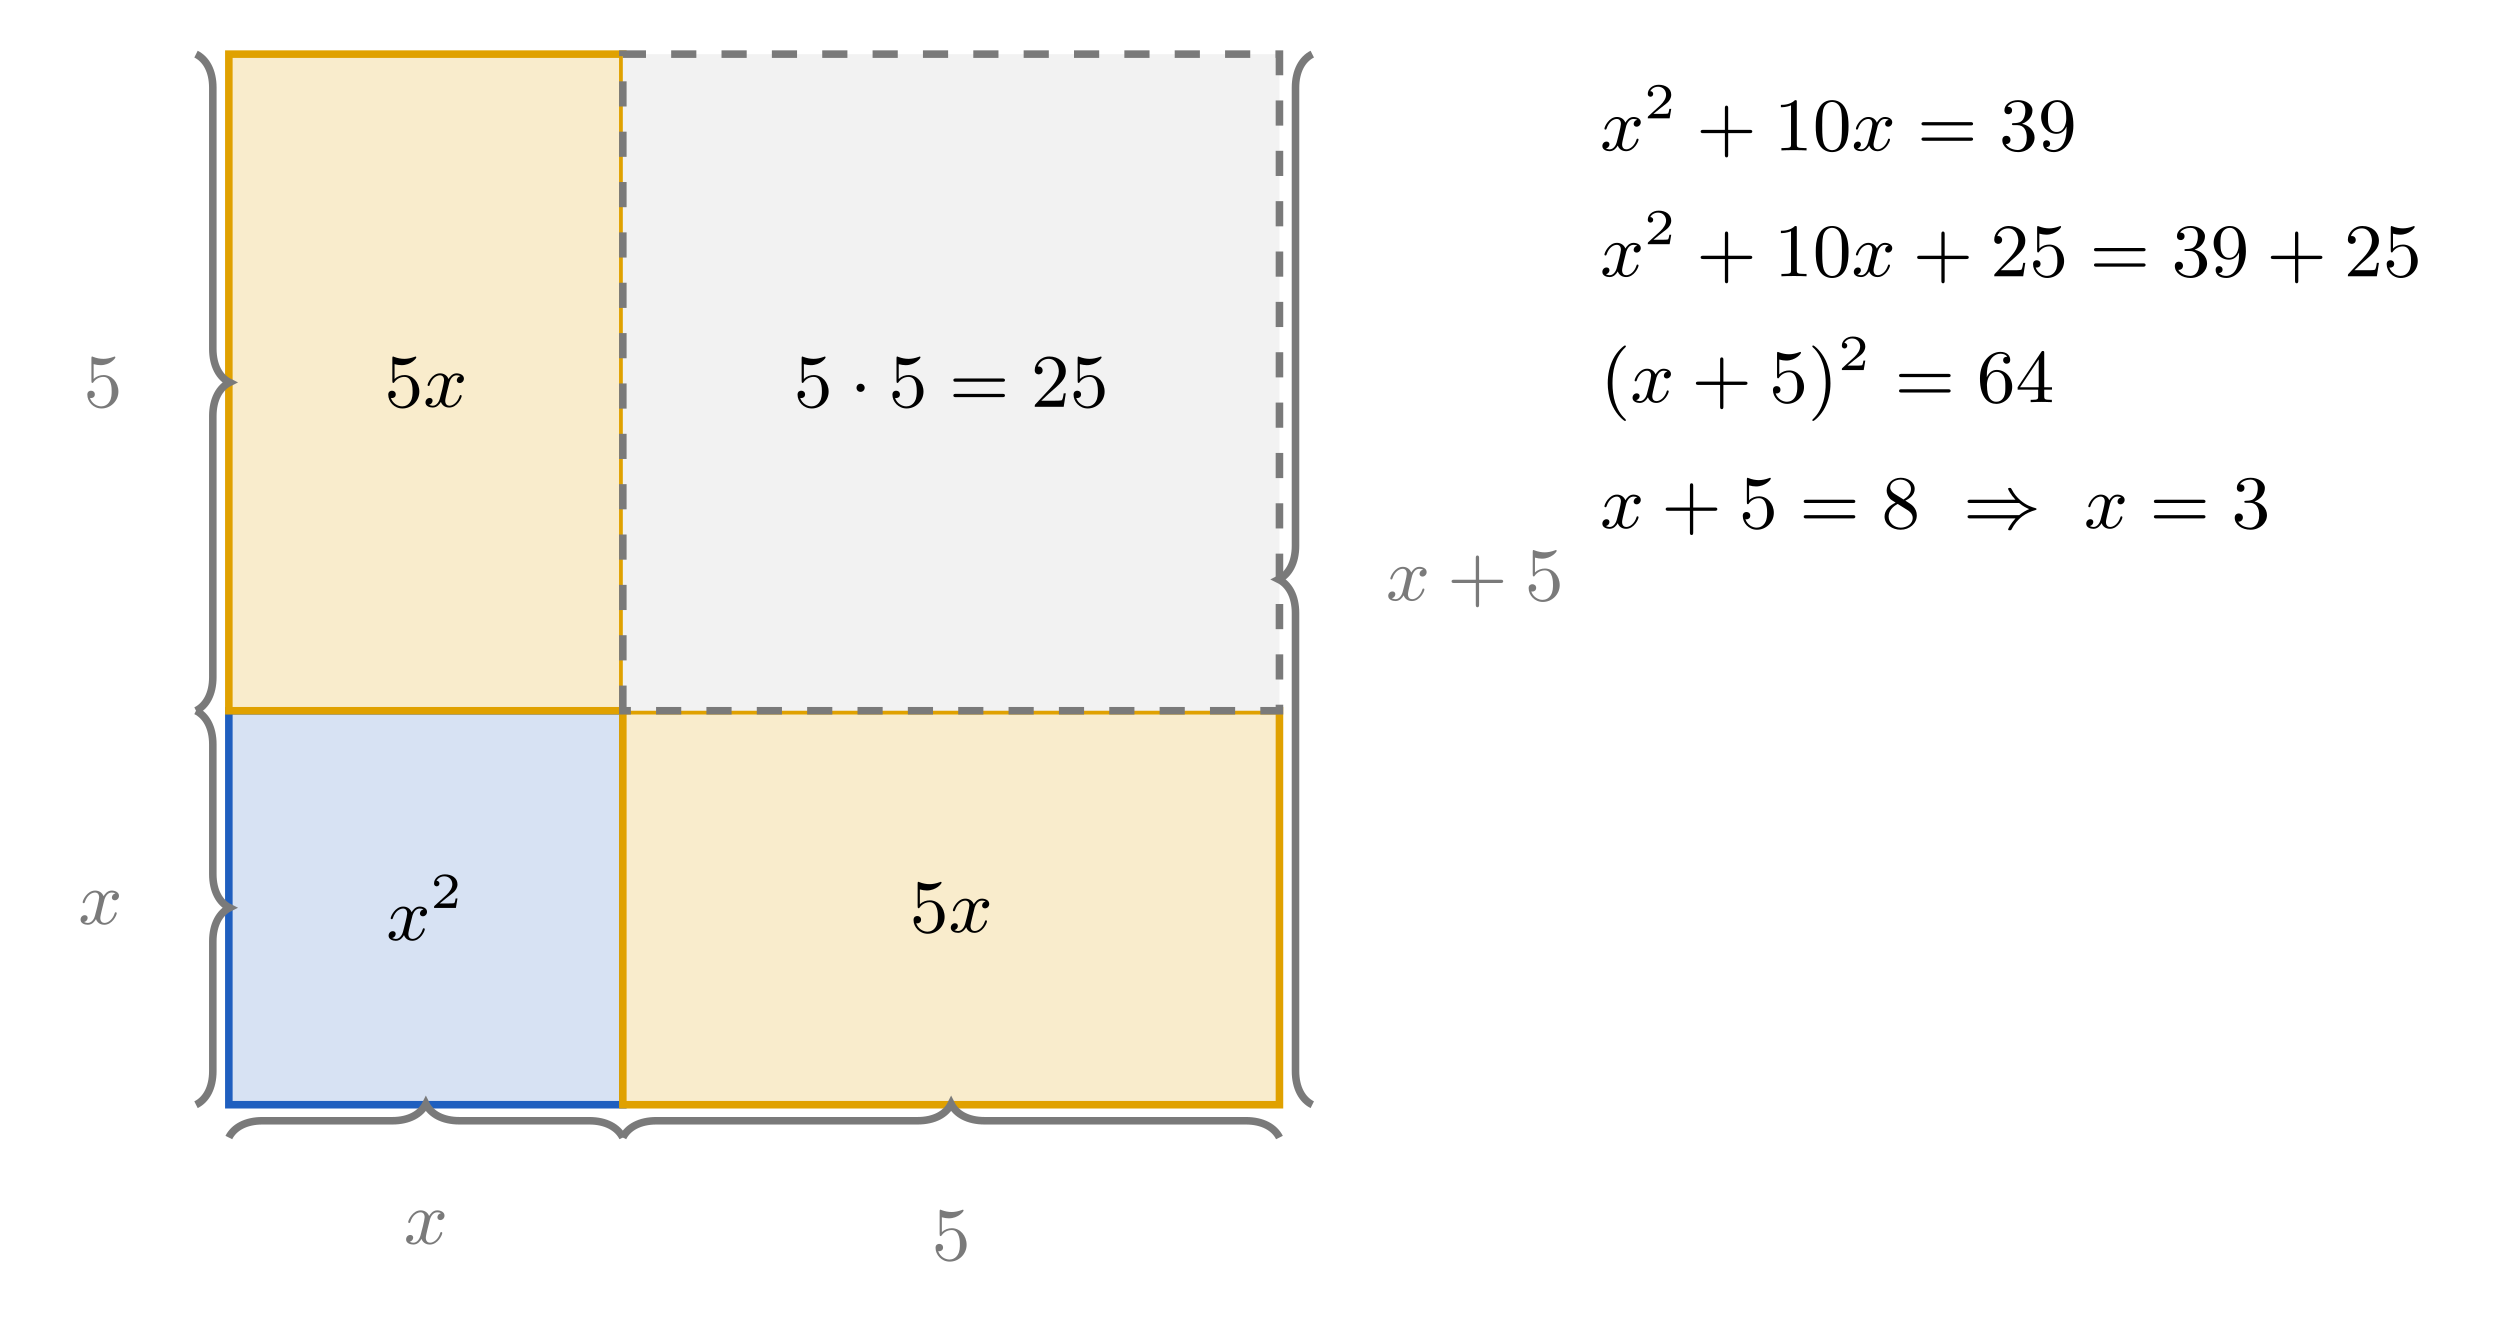
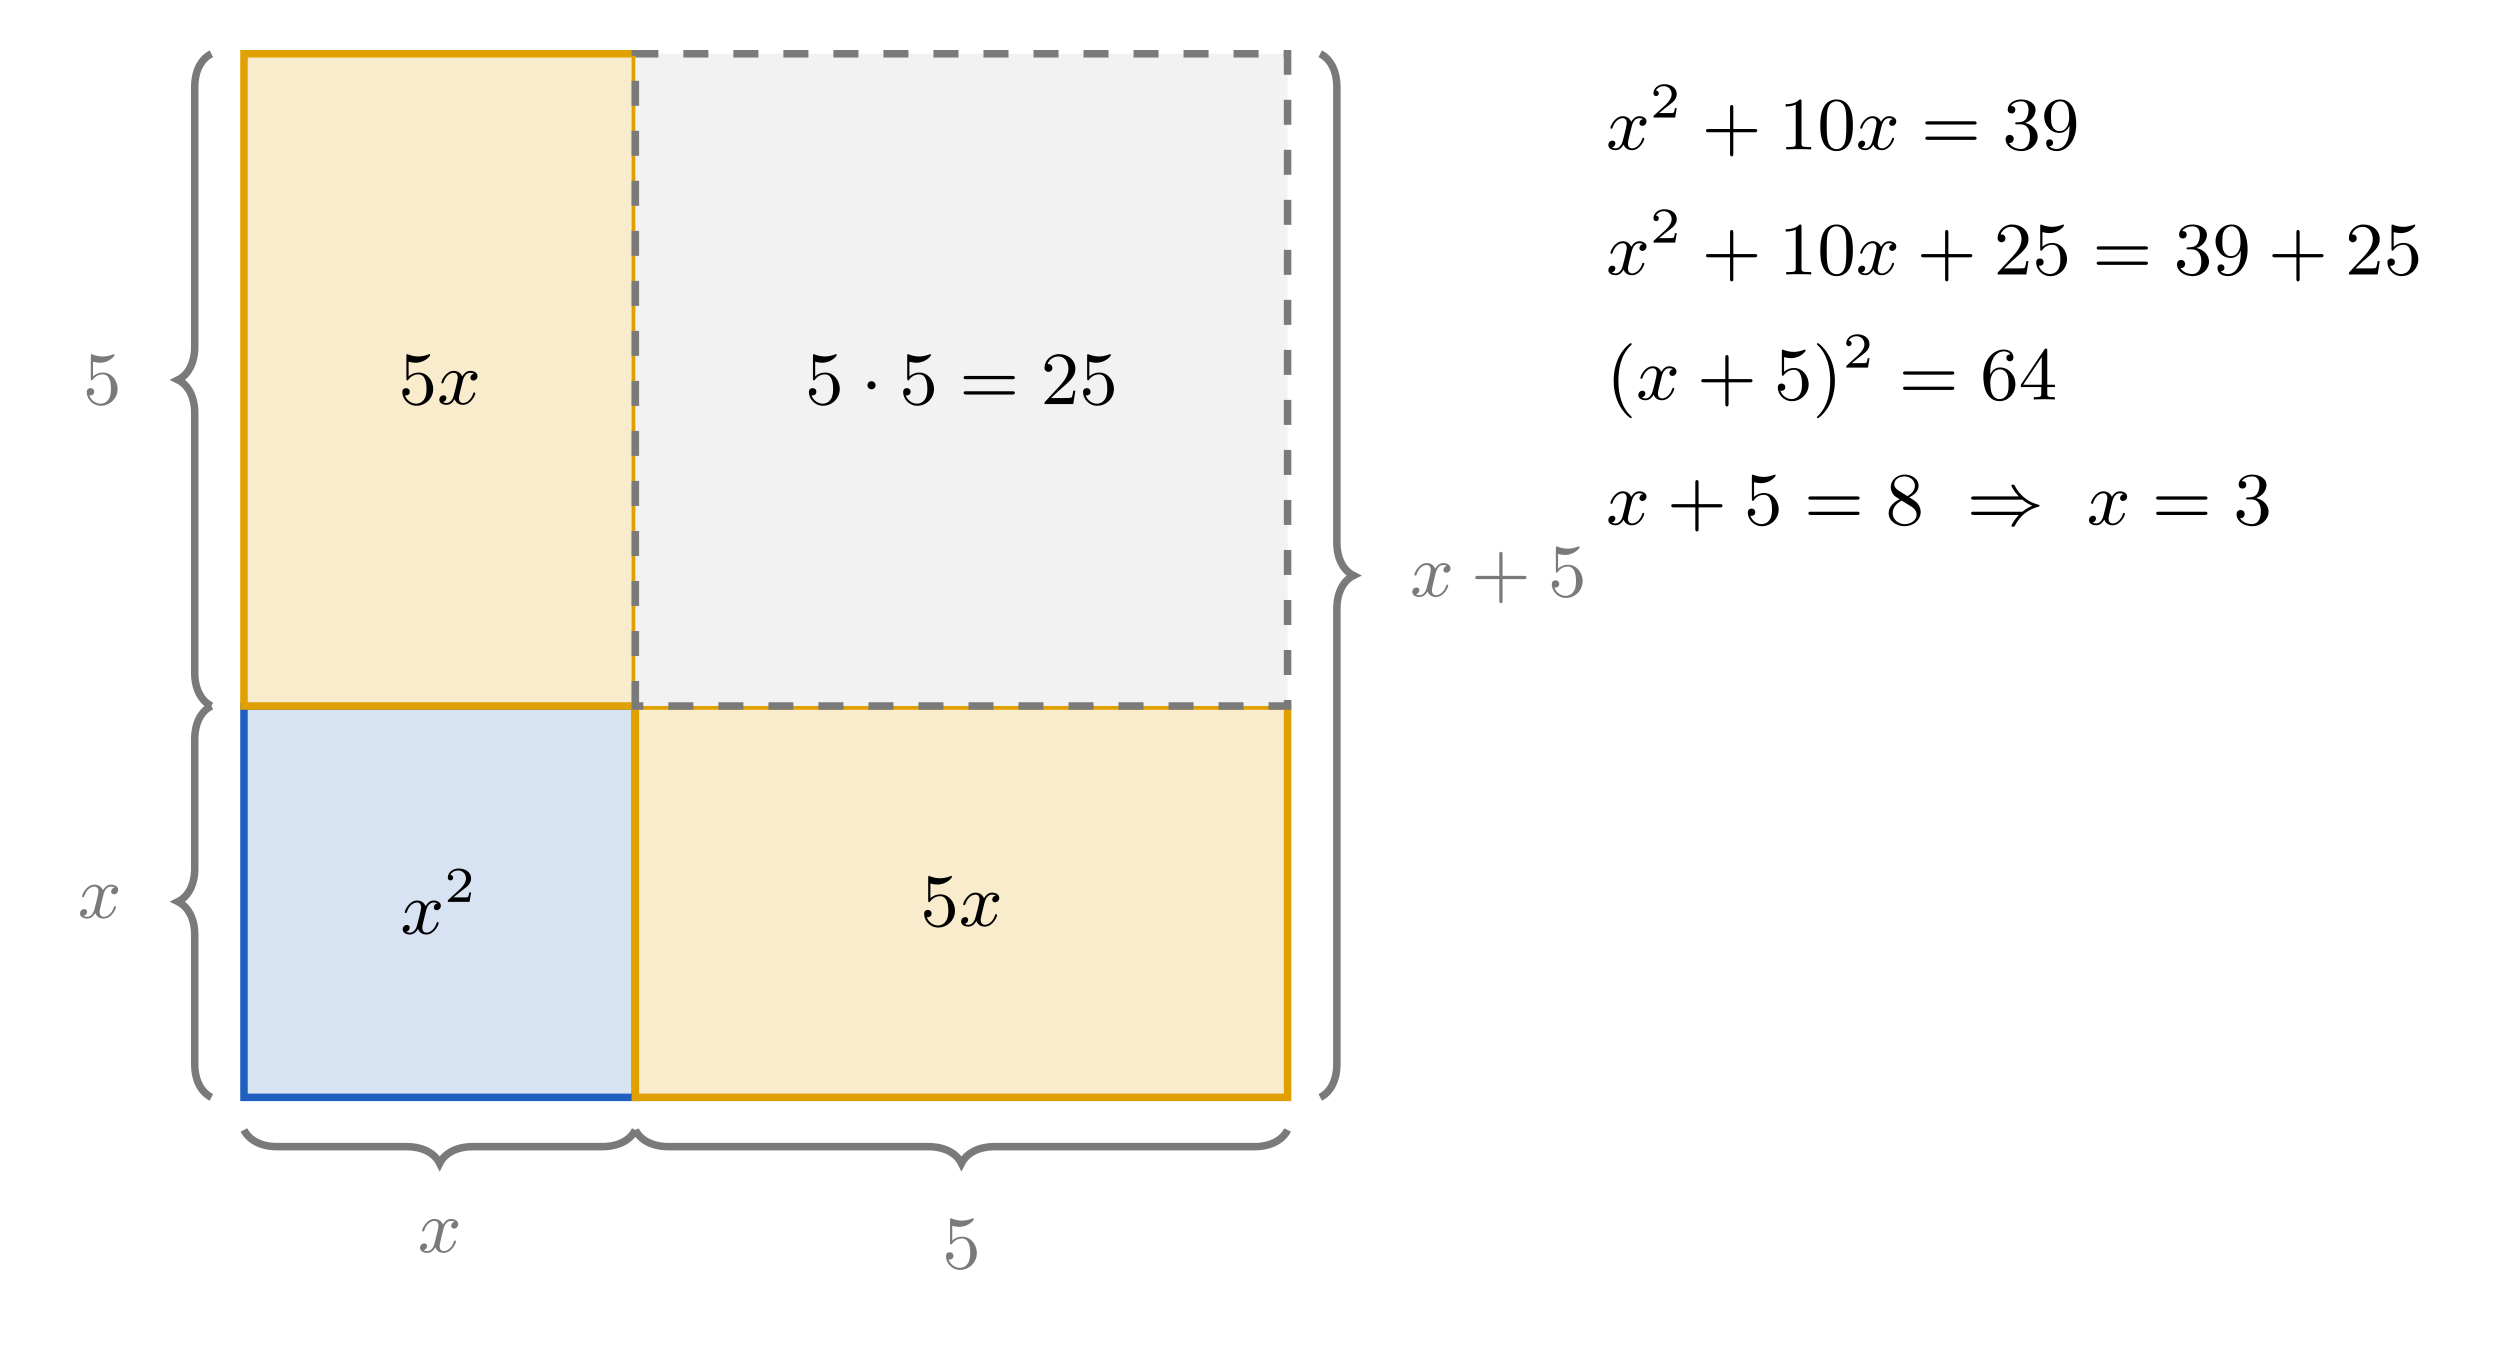
- <svg xmlns="http://www.w3.org/2000/svg" xmlns:xlink="http://www.w3.org/1999/xlink" width="296.797pt" height="158.875pt" viewBox="0 0 296.797 158.875" version="1.1">
+ <svg xmlns="http://www.w3.org/2000/svg" xmlns:xlink="http://www.w3.org/1999/xlink" width="298.79pt" height="160.868pt" viewBox="0 0 298.79 160.868" version="1.1">
  <defs>
    <g>
      <symbol overflow="visible" id="glyph0-0">
        <path style="stroke:none;" d="" />
      </symbol>
      <symbol overflow="visible" id="glyph0-1">
        <path style="stroke:none;" d="M 4.406 -3.625 C 4.078 -3.562 3.984 -3.281 3.984 -3.141 C 3.984 -2.969 4.109 -2.812 4.328 -2.812 C 4.578 -2.812 4.828 -3.031 4.828 -3.344 C 4.828 -3.766 4.375 -3.969 3.953 -3.969 C 3.422 -3.969 3.109 -3.484 3 -3.297 C 2.828 -3.734 2.438 -3.969 2 -3.969 C 1.047 -3.969 0.516 -2.812 0.516 -2.578 C 0.516 -2.5 0.578 -2.469 0.641 -2.469 C 0.719 -2.469 0.75 -2.516 0.766 -2.578 C 1.047 -3.469 1.641 -3.734 1.984 -3.734 C 2.25 -3.734 2.469 -3.562 2.469 -3.141 C 2.469 -2.828 2.094 -1.391 1.969 -0.953 C 1.906 -0.688 1.625 -0.125 1.141 -0.125 C 0.953 -0.125 0.766 -0.188 0.688 -0.234 C 0.922 -0.281 1.109 -0.5 1.109 -0.719 C 1.109 -0.953 0.938 -1.047 0.766 -1.047 C 0.5 -1.047 0.266 -0.828 0.266 -0.516 C 0.266 -0.078 0.75 0.094 1.125 0.094 C 1.656 0.094 1.953 -0.328 2.094 -0.578 C 2.312 0.016 2.844 0.094 3.078 0.094 C 4.047 0.094 4.562 -1.062 4.562 -1.281 C 4.562 -1.328 4.531 -1.391 4.453 -1.391 C 4.344 -1.391 4.344 -1.359 4.297 -1.219 C 4.094 -0.578 3.578 -0.125 3.109 -0.125 C 2.859 -0.125 2.609 -0.281 2.609 -0.719 C 2.609 -0.922 2.734 -1.406 2.812 -1.75 C 2.859 -1.906 3.094 -2.875 3.109 -2.938 C 3.219 -3.266 3.484 -3.734 3.953 -3.734 C 4.109 -3.734 4.281 -3.719 4.406 -3.625 Z M 4.406 -3.625 " />
      </symbol>
      <symbol overflow="visible" id="glyph1-0">
        <path style="stroke:none;" d="" />
      </symbol>
      <symbol overflow="visible" id="glyph1-1">
        <path style="stroke:none;" d="M 3.219 -1.125 L 3 -1.125 C 2.984 -1.031 2.922 -0.641 2.844 -0.578 C 2.797 -0.531 2.312 -0.531 2.219 -0.531 L 1.109 -0.531 L 1.875 -1.156 C 2.078 -1.328 2.609 -1.703 2.797 -1.891 C 2.969 -2.062 3.219 -2.375 3.219 -2.797 C 3.219 -3.547 2.547 -3.984 1.734 -3.984 C 0.969 -3.984 0.438 -3.469 0.438 -2.906 C 0.438 -2.609 0.688 -2.562 0.75 -2.562 C 0.906 -2.562 1.078 -2.672 1.078 -2.891 C 1.078 -3.016 1 -3.219 0.734 -3.219 C 0.875 -3.516 1.234 -3.75 1.656 -3.75 C 2.281 -3.75 2.609 -3.281 2.609 -2.797 C 2.609 -2.375 2.328 -1.938 1.922 -1.547 L 0.5 -0.25 C 0.438 -0.188 0.438 -0.188 0.438 0 L 3.031 0 Z M 3.219 -1.125 " />
      </symbol>
      <symbol overflow="visible" id="glyph2-0">
        <path style="stroke:none;" d="" />
      </symbol>
      <symbol overflow="visible" id="glyph2-1">
        <path style="stroke:none;" d="M 0.938 -3.094 C 0.938 -2.938 0.938 -2.828 1.062 -2.828 C 1.125 -2.828 1.156 -2.875 1.203 -2.953 C 1.484 -3.328 1.906 -3.547 2.375 -3.547 C 3.344 -3.547 3.344 -2.156 3.344 -1.844 C 3.344 -1.562 3.344 -1 3.078 -0.594 C 2.844 -0.219 2.469 -0.047 2.109 -0.047 C 1.594 -0.047 0.984 -0.391 0.766 -1.047 C 0.781 -1.047 0.828 -1.031 0.891 -1.031 C 1.078 -1.031 1.344 -1.141 1.344 -1.469 C 1.344 -1.75 1.141 -1.906 0.891 -1.906 C 0.703 -1.906 0.453 -1.797 0.453 -1.438 C 0.453 -0.625 1.141 0.203 2.141 0.203 C 3.219 0.203 4.141 -0.688 4.141 -1.797 C 4.141 -2.875 3.375 -3.766 2.391 -3.766 C 1.969 -3.766 1.531 -3.625 1.203 -3.297 L 1.203 -5.062 C 1.484 -4.984 1.766 -4.938 2.031 -4.938 C 3.141 -4.938 3.781 -5.734 3.781 -5.859 C 3.781 -5.938 3.734 -5.969 3.688 -5.969 C 3.672 -5.969 3.656 -5.969 3.562 -5.922 C 3.141 -5.766 2.734 -5.688 2.359 -5.688 C 1.969 -5.688 1.562 -5.766 1.156 -5.922 C 1.062 -5.969 1.047 -5.969 1.047 -5.969 C 0.938 -5.969 0.938 -5.891 0.938 -5.734 Z M 0.938 -3.094 " />
      </symbol>
      <symbol overflow="visible" id="glyph2-2">
        <path style="stroke:none;" d="M 6.344 -2.969 C 6.469 -2.969 6.641 -2.969 6.641 -3.156 C 6.641 -3.359 6.453 -3.359 6.312 -3.359 L 0.844 -3.359 C 0.703 -3.359 0.516 -3.359 0.516 -3.156 C 0.516 -2.969 0.688 -2.969 0.812 -2.969 Z M 6.312 -1.141 C 6.453 -1.141 6.641 -1.141 6.641 -1.344 C 6.641 -1.531 6.469 -1.531 6.344 -1.531 L 0.812 -1.531 C 0.688 -1.531 0.516 -1.531 0.516 -1.344 C 0.516 -1.141 0.703 -1.141 0.844 -1.141 Z M 6.312 -1.141 " />
      </symbol>
      <symbol overflow="visible" id="glyph2-3">
        <path style="stroke:none;" d="M 4.141 -1.594 L 3.891 -1.594 C 3.875 -1.469 3.797 -0.938 3.688 -0.797 C 3.625 -0.719 3.016 -0.719 2.828 -0.719 L 1.234 -0.719 L 2.125 -1.562 C 3.594 -2.828 4.141 -3.312 4.141 -4.219 C 4.141 -5.25 3.297 -5.969 2.188 -5.969 C 1.156 -5.969 0.453 -5.156 0.453 -4.344 C 0.453 -3.891 0.844 -3.844 0.922 -3.844 C 1.125 -3.844 1.391 -3.984 1.391 -4.312 C 1.391 -4.578 1.203 -4.781 0.922 -4.781 C 0.875 -4.781 0.859 -4.781 0.812 -4.766 C 1.031 -5.406 1.609 -5.688 2.094 -5.688 C 3 -5.688 3.312 -4.844 3.312 -4.219 C 3.312 -3.312 2.625 -2.562 2.203 -2.094 L 0.562 -0.328 C 0.453 -0.219 0.453 -0.203 0.453 0 L 3.891 0 Z M 4.141 -1.594 " />
      </symbol>
      <symbol overflow="visible" id="glyph2-4">
        <path style="stroke:none;" d="M 6.328 -2.047 C 6.453 -2.047 6.641 -2.047 6.641 -2.25 C 6.641 -2.438 6.469 -2.438 6.328 -2.438 L 3.781 -2.438 L 3.781 -5 C 3.781 -5.141 3.781 -5.312 3.578 -5.312 C 3.391 -5.312 3.391 -5.125 3.391 -5 L 3.391 -2.438 L 0.828 -2.438 C 0.703 -2.438 0.516 -2.438 0.516 -2.25 C 0.516 -2.047 0.688 -2.047 0.828 -2.047 L 3.391 -2.047 L 3.391 0.516 C 3.391 0.656 3.391 0.828 3.594 0.828 C 3.781 0.828 3.781 0.641 3.781 0.516 L 3.781 -2.047 Z M 6.328 -2.047 " />
      </symbol>
      <symbol overflow="visible" id="glyph2-5">
        <path style="stroke:none;" d="M 2.719 -5.734 C 2.719 -5.953 2.719 -5.969 2.5 -5.969 C 1.938 -5.406 1.109 -5.406 0.828 -5.406 L 0.828 -5.125 C 1 -5.125 1.547 -5.125 2.031 -5.359 L 2.031 -0.719 C 2.031 -0.391 2.016 -0.281 1.172 -0.281 L 0.891 -0.281 L 0.891 0 C 1.203 -0.031 2.016 -0.031 2.375 -0.031 C 2.75 -0.031 3.547 -0.031 3.875 0 L 3.875 -0.281 L 3.594 -0.281 C 2.75 -0.281 2.719 -0.391 2.719 -0.719 Z M 2.719 -5.734 " />
      </symbol>
      <symbol overflow="visible" id="glyph2-6">
        <path style="stroke:none;" d="M 4.25 -2.875 C 4.25 -3.469 4.219 -4.25 3.906 -4.922 C 3.5 -5.766 2.828 -5.969 2.312 -5.969 C 1.766 -5.969 1.078 -5.766 0.688 -4.891 C 0.406 -4.281 0.359 -3.547 0.359 -2.875 C 0.359 -2.281 0.375 -1.422 0.766 -0.703 C 1.188 0.047 1.891 0.203 2.297 0.203 C 2.875 0.203 3.547 -0.047 3.922 -0.875 C 4.188 -1.484 4.25 -2.156 4.25 -2.875 Z M 2.312 -0.031 C 2.031 -0.031 1.391 -0.156 1.219 -1.172 C 1.125 -1.688 1.125 -2.469 1.125 -2.984 C 1.125 -3.594 1.125 -4.297 1.234 -4.797 C 1.422 -5.594 1.984 -5.75 2.297 -5.75 C 2.641 -5.75 3.203 -5.562 3.375 -4.734 C 3.469 -4.25 3.469 -3.547 3.469 -2.984 C 3.469 -2.422 3.469 -1.672 3.375 -1.141 C 3.188 -0.109 2.531 -0.031 2.312 -0.031 Z M 2.312 -0.031 " />
      </symbol>
      <symbol overflow="visible" id="glyph2-7">
        <path style="stroke:none;" d="M 2.734 -3.156 C 3.562 -3.469 3.969 -4.125 3.969 -4.75 C 3.969 -5.438 3.203 -5.969 2.266 -5.969 C 1.344 -5.969 0.641 -5.438 0.641 -4.766 C 0.641 -4.469 0.828 -4.297 1.094 -4.297 C 1.359 -4.297 1.547 -4.484 1.547 -4.75 C 1.547 -5.062 1.328 -5.188 1.016 -5.188 C 1.25 -5.562 1.797 -5.75 2.25 -5.75 C 2.984 -5.75 3.125 -5.156 3.125 -4.734 C 3.125 -4.469 3.078 -4.031 2.859 -3.688 C 2.578 -3.297 2.266 -3.281 2 -3.25 C 1.781 -3.234 1.766 -3.234 1.688 -3.234 C 1.609 -3.234 1.531 -3.219 1.531 -3.125 C 1.531 -3 1.609 -3 1.766 -3 L 2.172 -3 C 2.953 -3 3.297 -2.375 3.297 -1.531 C 3.297 -0.375 2.688 -0.047 2.234 -0.047 C 2.062 -0.047 1.188 -0.094 0.797 -0.766 C 1.109 -0.719 1.359 -0.938 1.359 -1.25 C 1.359 -1.547 1.141 -1.734 0.875 -1.734 C 0.656 -1.734 0.391 -1.594 0.391 -1.219 C 0.391 -0.422 1.219 0.203 2.266 0.203 C 3.375 0.203 4.219 -0.609 4.219 -1.531 C 4.219 -2.312 3.594 -2.969 2.734 -3.156 Z M 2.734 -3.156 " />
      </symbol>
      <symbol overflow="visible" id="glyph2-8">
        <path style="stroke:none;" d="M 3.406 -2.828 L 3.406 -2.625 C 3.406 -0.438 2.406 -0.047 1.891 -0.047 C 1.688 -0.047 1.234 -0.094 1 -0.391 L 1.031 -0.391 C 1.109 -0.375 1.453 -0.438 1.453 -0.797 C 1.453 -1.031 1.297 -1.203 1.047 -1.203 C 0.797 -1.203 0.625 -1.047 0.625 -0.781 C 0.625 -0.188 1.094 0.203 1.906 0.203 C 3.062 0.203 4.219 -0.984 4.219 -2.953 C 4.219 -5.375 3.141 -5.969 2.328 -5.969 C 1.297 -5.969 0.391 -5.141 0.391 -3.969 C 0.391 -2.828 1.203 -1.969 2.219 -1.969 C 2.875 -1.969 3.234 -2.438 3.406 -2.828 Z M 2.25 -2.188 C 2.094 -2.188 1.656 -2.188 1.375 -2.75 C 1.203 -3.078 1.203 -3.531 1.203 -3.953 C 1.203 -4.391 1.203 -4.828 1.391 -5.172 C 1.656 -5.625 2.016 -5.75 2.328 -5.75 C 2.938 -5.75 3.188 -5.125 3.219 -5.047 C 3.344 -4.703 3.375 -4.156 3.375 -3.781 C 3.375 -3.125 3.078 -2.188 2.25 -2.188 Z M 2.25 -2.188 " />
      </symbol>
      <symbol overflow="visible" id="glyph2-9">
        <path style="stroke:none;" d="M 3.062 2.141 C 3.062 2.094 3.031 2.062 2.984 2 C 1.828 0.938 1.469 -0.672 1.469 -2.25 C 1.469 -3.625 1.734 -5.312 3 -6.516 C 3.047 -6.562 3.062 -6.578 3.062 -6.625 C 3.062 -6.688 3.016 -6.734 2.953 -6.734 C 2.844 -6.734 2.031 -6.078 1.547 -5.109 C 1.125 -4.25 0.906 -3.312 0.906 -2.25 C 0.906 -1.609 0.984 -0.578 1.484 0.469 C 2.016 1.578 2.844 2.234 2.953 2.234 C 3.016 2.234 3.062 2.203 3.062 2.141 Z M 3.062 2.141 " />
      </symbol>
      <symbol overflow="visible" id="glyph2-10">
        <path style="stroke:none;" d="M 2.672 -2.25 C 2.672 -2.984 2.562 -3.969 2.094 -4.969 C 1.562 -6.078 0.734 -6.734 0.625 -6.734 C 0.531 -6.734 0.516 -6.656 0.516 -6.625 C 0.516 -6.578 0.531 -6.562 0.594 -6.5 C 1.125 -6.031 2.109 -4.812 2.109 -2.25 C 2.109 -0.969 1.875 0.812 0.578 2.031 C 0.562 2.047 0.516 2.094 0.516 2.141 C 0.516 2.156 0.531 2.234 0.625 2.234 C 0.734 2.234 1.547 1.594 2.031 0.609 C 2.453 -0.25 2.672 -1.172 2.672 -2.25 Z M 2.672 -2.25 " />
      </symbol>
      <symbol overflow="visible" id="glyph2-11">
        <path style="stroke:none;" d="M 1.203 -2.969 C 1.203 -3.891 1.297 -4.391 1.547 -4.859 C 1.719 -5.234 2.156 -5.75 2.828 -5.75 C 3 -5.75 3.422 -5.719 3.625 -5.391 C 3.297 -5.391 3.141 -5.219 3.141 -4.984 C 3.141 -4.75 3.312 -4.562 3.562 -4.562 C 3.812 -4.562 3.984 -4.734 3.984 -5 C 3.984 -5.5 3.625 -5.969 2.812 -5.969 C 1.656 -5.969 0.391 -4.828 0.391 -2.828 C 0.391 -0.406 1.484 0.203 2.328 0.203 C 3.312 0.203 4.219 -0.641 4.219 -1.828 C 4.219 -2.953 3.391 -3.828 2.375 -3.828 C 1.844 -3.828 1.453 -3.5 1.203 -2.969 Z M 2.312 -0.047 C 1.797 -0.047 1.5 -0.469 1.406 -0.734 C 1.234 -1.141 1.219 -1.891 1.219 -2.031 C 1.219 -2.625 1.5 -3.594 2.359 -3.594 C 2.5 -3.594 2.938 -3.594 3.234 -3.047 C 3.406 -2.703 3.406 -2.266 3.406 -1.828 C 3.406 -1.406 3.406 -0.953 3.234 -0.625 C 2.953 -0.109 2.562 -0.047 2.312 -0.047 Z M 2.312 -0.047 " />
      </symbol>
      <symbol overflow="visible" id="glyph2-12">
        <path style="stroke:none;" d="M 0.266 -1.766 L 0.266 -1.484 L 2.703 -1.484 L 2.703 -0.703 C 2.703 -0.375 2.688 -0.281 2.016 -0.281 L 1.812 -0.281 L 1.812 0 C 2.375 -0.031 3 -0.031 3.062 -0.031 C 3.109 -0.031 3.766 -0.031 4.328 0 L 4.328 -0.281 L 4.125 -0.281 C 3.453 -0.281 3.422 -0.375 3.422 -0.703 L 3.422 -1.484 L 4.344 -1.484 L 4.344 -1.766 L 3.422 -1.766 L 3.422 -5.828 C 3.422 -6.016 3.422 -6.078 3.25 -6.078 C 3.141 -6.078 3.141 -6.062 3.062 -5.938 Z M 0.547 -1.766 L 2.766 -5.078 L 2.766 -1.766 Z M 0.547 -1.766 " />
      </symbol>
      <symbol overflow="visible" id="glyph2-13">
        <path style="stroke:none;" d="M 1.547 -4.078 C 1.281 -4.25 1.062 -4.484 1.062 -4.812 C 1.062 -5.406 1.688 -5.75 2.281 -5.75 C 2.984 -5.75 3.531 -5.266 3.531 -4.641 C 3.531 -4.016 3 -3.594 2.641 -3.391 Z M 2.859 -3.25 C 3.312 -3.469 3.969 -3.906 3.969 -4.641 C 3.969 -5.484 3.125 -5.969 2.312 -5.969 C 1.375 -5.969 0.641 -5.297 0.641 -4.469 C 0.641 -4.141 0.766 -3.812 0.984 -3.547 C 1.125 -3.375 1.188 -3.344 1.703 -3.016 C 0.922 -2.641 0.391 -2.094 0.391 -1.359 C 0.391 -0.406 1.328 0.203 2.297 0.203 C 3.344 0.203 4.219 -0.531 4.219 -1.5 C 4.219 -2.375 3.547 -2.812 3.328 -2.953 C 3.234 -3.016 2.969 -3.188 2.859 -3.25 Z M 1.953 -2.859 L 3.078 -2.156 C 3.281 -2.031 3.734 -1.734 3.734 -1.188 C 3.734 -0.484 3.016 -0.047 2.312 -0.047 C 1.531 -0.047 0.875 -0.609 0.875 -1.359 C 0.875 -2 1.312 -2.531 1.953 -2.859 Z M 1.953 -2.859 " />
      </symbol>
      <symbol overflow="visible" id="glyph3-0">
        <path style="stroke:none;" d="" />
      </symbol>
      <symbol overflow="visible" id="glyph3-1">
        <path style="stroke:none;" d="M 1.766 -2.25 C 1.766 -2.516 1.547 -2.734 1.281 -2.734 C 1 -2.734 0.797 -2.516 0.797 -2.25 C 0.797 -1.984 1 -1.766 1.281 -1.766 C 1.547 -1.766 1.766 -1.984 1.766 -2.25 Z M 1.766 -2.25 " />
      </symbol>
      <symbol overflow="visible" id="glyph3-2">
        <path style="stroke:none;" d="M 6.641 -2.969 C 7.094 -2.578 7.531 -2.375 7.828 -2.25 C 7.438 -2.078 7.047 -1.859 6.641 -1.531 L 0.828 -1.531 C 0.688 -1.531 0.516 -1.531 0.516 -1.344 C 0.516 -1.141 0.703 -1.141 0.875 -1.141 L 6.203 -1.141 C 5.641 -0.531 5.328 0.078 5.328 0.156 C 5.328 0.266 5.438 0.266 5.516 0.266 C 5.625 0.266 5.672 0.266 5.719 0.188 C 6.438 -1.203 7.438 -1.812 8.594 -2.141 C 8.672 -2.156 8.703 -2.203 8.703 -2.25 C 8.703 -2.328 8.625 -2.344 8.594 -2.359 C 8.156 -2.484 7.531 -2.656 6.766 -3.312 C 6.438 -3.594 6.047 -4.016 5.766 -4.578 C 5.672 -4.75 5.656 -4.766 5.516 -4.766 C 5.438 -4.766 5.328 -4.766 5.328 -4.641 C 5.328 -4.578 5.625 -3.969 6.203 -3.359 L 0.875 -3.359 C 0.703 -3.359 0.516 -3.359 0.516 -3.156 C 0.516 -2.969 0.688 -2.969 0.828 -2.969 Z M 6.641 -2.969 " />
      </symbol>
    </g>
+     <clipPath id="clip1">
+       <path d="M 0 0 L 298.789 0 L 298.789 160.867 L 0 160.867 Z M 0 0 " />
+     </clipPath>
  </defs>
  <g id="surface1">
-     <path style="fill-rule:nonzero;fill:rgb(84.189%,88.704%,95.482%);fill-opacity:1;stroke-width:0.897;stroke-linecap:butt;stroke-linejoin:miter;stroke:rgb(12.157%,37.256%,74.901%);stroke-opacity:1;stroke-miterlimit:10;" d="M -0.001 -0.001 L -0.001 46.772 L 46.772 46.772 L 46.772 -0.001 Z M -0.001 -0.001 " transform="matrix(1,0,0,-1,27.169,131.151)" />
-     <g style="fill:rgb(0%,0%,0%);fill-opacity:1;">
-       <use xlink:href="#glyph0-1" x="45.868" y="111.595" />
-     </g>
-     <g style="fill:rgb(0%,0%,0%);fill-opacity:1;">
-       <use xlink:href="#glyph1-1" x="51.091" y="107.786" />
-     </g>
-     <path style="fill-rule:nonzero;fill:rgb(97.569%,92.627%,79.999%);fill-opacity:1;stroke-width:0.897;stroke-linecap:butt;stroke-linejoin:miter;stroke:rgb(87.842%,63.135%,0%);stroke-opacity:1;stroke-miterlimit:10;" d="M 46.772 -0.001 L 46.772 46.772 L 124.726 46.772 L 124.726 -0.001 Z M 46.772 -0.001 " transform="matrix(1,0,0,-1,27.169,131.151)" />
-     <g style="fill:rgb(0%,0%,0%);fill-opacity:1;">
-       <use xlink:href="#glyph2-1" x="108.002" y="110.654" />
-     </g>
-     <g style="fill:rgb(0%,0%,0%);fill-opacity:1;">
-       <use xlink:href="#glyph0-1" x="112.61" y="110.654" />
-     </g>
-     <path style="fill-rule:nonzero;fill:rgb(97.569%,92.627%,79.999%);fill-opacity:1;stroke-width:0.897;stroke-linecap:butt;stroke-linejoin:miter;stroke:rgb(87.842%,63.135%,0%);stroke-opacity:1;stroke-miterlimit:10;" d="M -0.001 46.772 L -0.001 124.725 L 46.772 124.725 L 46.772 46.772 Z M -0.001 46.772 " transform="matrix(1,0,0,-1,27.169,131.151)" />
-     <g style="fill:rgb(0%,0%,0%);fill-opacity:1;">
-       <use xlink:href="#glyph2-1" x="45.64" y="48.291" />
-     </g>
-     <g style="fill:rgb(0%,0%,0%);fill-opacity:1;">
-       <use xlink:href="#glyph0-1" x="50.247" y="48.291" />
-     </g>
-     <path style="fill-rule:nonzero;fill:rgb(94.785%,94.785%,94.785%);fill-opacity:1;stroke-width:0.897;stroke-linecap:butt;stroke-linejoin:miter;stroke:rgb(47.841%,47.841%,47.841%);stroke-opacity:1;stroke-dasharray:2.989,2.989;stroke-miterlimit:10;" d="M 46.772 46.772 L 46.772 124.725 L 124.726 124.725 L 124.726 46.772 Z M 46.772 46.772 " transform="matrix(1,0,0,-1,27.169,131.151)" />
-     <g style="fill:rgb(0%,0%,0%);fill-opacity:1;">
-       <use xlink:href="#glyph2-1" x="94.231" y="48.291" />
-     </g>
-     <g style="fill:rgb(0%,0%,0%);fill-opacity:1;">
-       <use xlink:href="#glyph3-1" x="100.887" y="48.291" />
-     </g>
-     <g style="fill:rgb(0%,0%,0%);fill-opacity:1;">
-       <use xlink:href="#glyph2-1" x="105.494" y="48.291" />
-     </g>
-     <g style="fill:rgb(0%,0%,0%);fill-opacity:1;">
-       <use xlink:href="#glyph2-2" x="112.666" y="48.291" />
-     </g>
-     <g style="fill:rgb(0%,0%,0%);fill-opacity:1;">
-       <use xlink:href="#glyph2-3" x="122.389" y="48.291" />
-       <use xlink:href="#glyph2-1" x="126.997" y="48.291" />
-     </g>
-     <path style="fill:none;stroke-width:0.897;stroke-linecap:butt;stroke-linejoin:miter;stroke:rgb(47.841%,47.841%,47.841%);stroke-opacity:1;stroke-miterlimit:10;" d="M -0.001 -3.896 C 0.597 -2.701 1.991 -1.904 3.983 -1.904 L 19.401 -1.904 C 21.393 -1.904 22.788 -1.107 23.386 0.088 C 23.983 -1.107 25.378 -1.904 27.37 -1.904 L 42.788 -1.904 C 44.78 -1.904 46.175 -2.701 46.772 -3.896 " transform="matrix(1,0,0,-1,27.169,131.151)" />
-     <g style="fill:rgb(47.841%,47.841%,47.841%);fill-opacity:1;">
-       <use xlink:href="#glyph0-1" x="47.944" y="147.659" />
-     </g>
-     <path style="fill:none;stroke-width:0.897;stroke-linecap:butt;stroke-linejoin:miter;stroke:rgb(47.841%,47.841%,47.841%);stroke-opacity:1;stroke-miterlimit:10;" d="M 46.772 -3.896 C 47.37 -2.701 48.765 -1.904 50.757 -1.904 L 81.765 -1.904 C 83.757 -1.904 85.151 -1.107 85.749 0.088 C 86.347 -1.107 87.741 -1.904 89.733 -1.904 L 120.741 -1.904 C 122.733 -1.904 124.128 -2.701 124.726 -3.896 " transform="matrix(1,0,0,-1,27.169,131.151)" />
-     <g style="fill:rgb(47.841%,47.841%,47.841%);fill-opacity:1;">
-       <use xlink:href="#glyph2-1" x="110.614" y="149.577" />
-     </g>
-     <path style="fill:none;stroke-width:0.897;stroke-linecap:butt;stroke-linejoin:miter;stroke:rgb(47.841%,47.841%,47.841%);stroke-opacity:1;stroke-miterlimit:10;" d="M -3.899 46.772 C -2.7 46.174 -1.903 44.78 -1.903 42.788 L -1.903 27.37 C -1.903 25.378 -1.107 23.983 0.089 23.385 C -1.107 22.788 -1.903 21.393 -1.903 19.401 L -1.903 3.987 C -1.903 1.991 -2.7 0.596 -3.899 -0.001 " transform="matrix(1,0,0,-1,27.169,131.151)" />
-     <g style="fill:rgb(47.841%,47.841%,47.841%);fill-opacity:1;">
-       <use xlink:href="#glyph0-1" x="9.298" y="109.695" />
-     </g>
-     <path style="fill:none;stroke-width:0.897;stroke-linecap:butt;stroke-linejoin:miter;stroke:rgb(47.841%,47.841%,47.841%);stroke-opacity:1;stroke-miterlimit:10;" d="M -3.899 124.725 C -2.7 124.128 -1.903 122.733 -1.903 120.741 L -1.903 89.733 C -1.903 87.741 -1.107 86.346 0.089 85.749 C -1.107 85.151 -1.903 83.756 -1.903 81.764 L -1.903 50.756 C -1.903 48.764 -2.7 47.37 -3.899 46.772 " transform="matrix(1,0,0,-1,27.169,131.151)" />
-     <g style="fill:rgb(47.841%,47.841%,47.841%);fill-opacity:1;">
-       <use xlink:href="#glyph2-1" x="9.914" y="48.291" />
-     </g>
-     <path style="fill:none;stroke-width:0.897;stroke-linecap:butt;stroke-linejoin:miter;stroke:rgb(47.841%,47.841%,47.841%);stroke-opacity:1;stroke-miterlimit:10;" d="M 128.624 -0.001 C 127.429 0.596 126.632 1.991 126.632 3.987 L 126.632 58.378 C 126.632 60.37 125.835 61.764 124.64 62.362 C 125.835 62.96 126.632 64.354 126.632 66.35 L 126.632 120.741 C 126.632 122.733 127.429 124.128 128.624 124.725 " transform="matrix(1,0,0,-1,27.169,131.151)" />
-     <g style="fill:rgb(47.841%,47.841%,47.841%);fill-opacity:1;">
-       <use xlink:href="#glyph0-1" x="164.542" y="71.262" />
-     </g>
-     <g style="fill:rgb(47.841%,47.841%,47.841%);fill-opacity:1;">
-       <use xlink:href="#glyph2-4" x="171.814" y="71.262" />
-     </g>
-     <g style="fill:rgb(47.841%,47.841%,47.841%);fill-opacity:1;">
-       <use xlink:href="#glyph2-1" x="181.026" y="71.262" />
-     </g>
-     <g style="fill:rgb(0%,0%,0%);fill-opacity:1;">
-       <use xlink:href="#glyph0-1" x="189.963" y="17.856" />
-     </g>
-     <g style="fill:rgb(0%,0%,0%);fill-opacity:1;">
-       <use xlink:href="#glyph1-1" x="195.186" y="14.047" />
-     </g>
-     <g style="fill:rgb(0%,0%,0%);fill-opacity:1;">
-       <use xlink:href="#glyph2-4" x="201.385" y="17.856" />
-     </g>
-     <g style="fill:rgb(0%,0%,0%);fill-opacity:1;">
-       <use xlink:href="#glyph2-5" x="210.597" y="17.856" />
-       <use xlink:href="#glyph2-6" x="215.205" y="17.856" />
-     </g>
-     <g style="fill:rgb(0%,0%,0%);fill-opacity:1;">
-       <use xlink:href="#glyph0-1" x="219.816" y="17.856" />
-     </g>
-     <g style="fill:rgb(0%,0%,0%);fill-opacity:1;">
-       <use xlink:href="#glyph2-2" x="227.599" y="17.856" />
-     </g>
-     <g style="fill:rgb(0%,0%,0%);fill-opacity:1;">
-       <use xlink:href="#glyph2-7" x="237.322" y="17.856" />
-       <use xlink:href="#glyph2-8" x="241.93" y="17.856" />
-     </g>
-     <g style="fill:rgb(0%,0%,0%);fill-opacity:1;">
-       <use xlink:href="#glyph0-1" x="189.963" y="32.8" />
-     </g>
-     <g style="fill:rgb(0%,0%,0%);fill-opacity:1;">
-       <use xlink:href="#glyph1-1" x="195.186" y="28.991" />
-     </g>
-     <g style="fill:rgb(0%,0%,0%);fill-opacity:1;">
-       <use xlink:href="#glyph2-4" x="201.385" y="32.8" />
-     </g>
-     <g style="fill:rgb(0%,0%,0%);fill-opacity:1;">
-       <use xlink:href="#glyph2-5" x="210.597" y="32.8" />
-       <use xlink:href="#glyph2-6" x="215.205" y="32.8" />
-     </g>
-     <g style="fill:rgb(0%,0%,0%);fill-opacity:1;">
-       <use xlink:href="#glyph0-1" x="219.816" y="32.8" />
-     </g>
-     <g style="fill:rgb(0%,0%,0%);fill-opacity:1;">
-       <use xlink:href="#glyph2-4" x="227.087" y="32.8" />
-     </g>
-     <g style="fill:rgb(0%,0%,0%);fill-opacity:1;">
-       <use xlink:href="#glyph2-3" x="236.299" y="32.8" />
-       <use xlink:href="#glyph2-1" x="240.907" y="32.8" />
-     </g>
-     <g style="fill:rgb(0%,0%,0%);fill-opacity:1;">
-       <use xlink:href="#glyph2-2" x="248.079" y="32.8" />
-     </g>
-     <g style="fill:rgb(0%,0%,0%);fill-opacity:1;">
-       <use xlink:href="#glyph2-7" x="257.802" y="32.8" />
-       <use xlink:href="#glyph2-8" x="262.41" y="32.8" />
-     </g>
-     <g style="fill:rgb(0%,0%,0%);fill-opacity:1;">
-       <use xlink:href="#glyph2-4" x="269.071" y="32.8" />
-     </g>
-     <g style="fill:rgb(0%,0%,0%);fill-opacity:1;">
-       <use xlink:href="#glyph2-3" x="278.283" y="32.8" />
-       <use xlink:href="#glyph2-1" x="282.891" y="32.8" />
-     </g>
-     <g style="fill:rgb(0%,0%,0%);fill-opacity:1;">
-       <use xlink:href="#glyph2-9" x="189.963" y="47.744" />
-     </g>
-     <g style="fill:rgb(0%,0%,0%);fill-opacity:1;">
-       <use xlink:href="#glyph0-1" x="193.546" y="47.744" />
-     </g>
-     <g style="fill:rgb(0%,0%,0%);fill-opacity:1;">
-       <use xlink:href="#glyph2-4" x="200.818" y="47.744" />
-     </g>
-     <g style="fill:rgb(0%,0%,0%);fill-opacity:1;">
-       <use xlink:href="#glyph2-1" x="210.03" y="47.744" />
-       <use xlink:href="#glyph2-10" x="214.638" y="47.744" />
-     </g>
-     <g style="fill:rgb(0%,0%,0%);fill-opacity:1;">
-       <use xlink:href="#glyph1-1" x="218.225" y="43.935" />
-     </g>
-     <g style="fill:rgb(0%,0%,0%);fill-opacity:1;">
-       <use xlink:href="#glyph2-2" x="224.935" y="47.744" />
-     </g>
-     <g style="fill:rgb(0%,0%,0%);fill-opacity:1;">
-       <use xlink:href="#glyph2-11" x="234.667" y="47.744" />
-     </g>
-     <g style="fill:rgb(0%,0%,0%);fill-opacity:1;">
-       <use xlink:href="#glyph2-12" x="239.266" y="47.744" />
-     </g>
-     <g style="fill:rgb(0%,0%,0%);fill-opacity:1;">
-       <use xlink:href="#glyph0-1" x="189.963" y="62.688" />
-     </g>
-     <g style="fill:rgb(0%,0%,0%);fill-opacity:1;">
-       <use xlink:href="#glyph2-4" x="197.234" y="62.688" />
-     </g>
-     <g style="fill:rgb(0%,0%,0%);fill-opacity:1;">
-       <use xlink:href="#glyph2-1" x="206.446" y="62.688" />
-     </g>
-     <g style="fill:rgb(0%,0%,0%);fill-opacity:1;">
-       <use xlink:href="#glyph2-2" x="213.618" y="62.688" />
-     </g>
-     <g style="fill:rgb(0%,0%,0%);fill-opacity:1;">
-       <use xlink:href="#glyph2-13" x="223.341" y="62.688" />
-     </g>
-     <g style="fill:rgb(0%,0%,0%);fill-opacity:1;">
-       <use xlink:href="#glyph3-2" x="233.072" y="62.688" />
-     </g>
-     <g style="fill:rgb(0%,0%,0%);fill-opacity:1;">
-       <use xlink:href="#glyph0-1" x="247.407" y="62.688" />
-     </g>
-     <g style="fill:rgb(0%,0%,0%);fill-opacity:1;">
-       <use xlink:href="#glyph2-2" x="255.19" y="62.688" />
-     </g>
-     <g style="fill:rgb(0%,0%,0%);fill-opacity:1;">
-       <use xlink:href="#glyph2-7" x="264.913" y="62.688" />
+     <g clip-path="url(#clip1)" clip-rule="nonzero">
+       <rect x="0" y="0" width="298.79" height="160.868" style="fill:rgb(100%,100%,100%);fill-opacity:1;stroke:none;" />
+     </g>
+     <path style="fill-rule:nonzero;fill:rgb(84.189%,88.704%,95.482%);fill-opacity:1;stroke-width:0.897;stroke-linecap:butt;stroke-linejoin:miter;stroke:rgb(12.157%,37.256%,74.901%);stroke-opacity:1;stroke-miterlimit:10;" d="M -0.002 -0.001 L -0.002 46.772 L 46.772 46.772 L 46.772 -0.001 Z M -0.002 -0.001 " transform="matrix(1,0,0,-1,29.162,131.151)" />
+     <g style="fill:rgb(0%,0%,0%);fill-opacity:1;">
+       <use xlink:href="#glyph0-1" x="47.861" y="111.596" />
+     </g>
+     <g style="fill:rgb(0%,0%,0%);fill-opacity:1;">
+       <use xlink:href="#glyph1-1" x="53.084" y="107.787" />
+     </g>
+     <path style="fill-rule:nonzero;fill:rgb(97.569%,92.627%,79.999%);fill-opacity:1;stroke-width:0.897;stroke-linecap:butt;stroke-linejoin:miter;stroke:rgb(87.842%,63.135%,0%);stroke-opacity:1;stroke-miterlimit:10;" d="M 46.772 -0.001 L 46.772 46.772 L 124.725 46.772 L 124.725 -0.001 Z M 46.772 -0.001 " transform="matrix(1,0,0,-1,29.162,131.151)" />
+     <g style="fill:rgb(0%,0%,0%);fill-opacity:1;">
+       <use xlink:href="#glyph2-1" x="109.995" y="110.654" />
+     </g>
+     <g style="fill:rgb(0%,0%,0%);fill-opacity:1;">
+       <use xlink:href="#glyph0-1" x="114.602" y="110.654" />
+     </g>
+     <path style="fill-rule:nonzero;fill:rgb(97.569%,92.627%,79.999%);fill-opacity:1;stroke-width:0.897;stroke-linecap:butt;stroke-linejoin:miter;stroke:rgb(87.842%,63.135%,0%);stroke-opacity:1;stroke-miterlimit:10;" d="M -0.002 46.772 L -0.002 124.725 L 46.772 124.725 L 46.772 46.772 Z M -0.002 46.772 " transform="matrix(1,0,0,-1,29.162,131.151)" />
+     <g style="fill:rgb(0%,0%,0%);fill-opacity:1;">
+       <use xlink:href="#glyph2-1" x="47.632" y="48.292" />
+     </g>
+     <g style="fill:rgb(0%,0%,0%);fill-opacity:1;">
+       <use xlink:href="#glyph0-1" x="52.24" y="48.292" />
+     </g>
+     <path style="fill-rule:nonzero;fill:rgb(94.785%,94.785%,94.785%);fill-opacity:1;stroke-width:0.897;stroke-linecap:butt;stroke-linejoin:miter;stroke:rgb(47.841%,47.841%,47.841%);stroke-opacity:1;stroke-dasharray:2.989,2.989;stroke-miterlimit:10;" d="M 46.772 46.772 L 46.772 124.725 L 124.725 124.725 L 124.725 46.772 Z M 46.772 46.772 " transform="matrix(1,0,0,-1,29.162,131.151)" />
+     <g style="fill:rgb(0%,0%,0%);fill-opacity:1;">
+       <use xlink:href="#glyph2-1" x="96.224" y="48.292" />
+     </g>
+     <g style="fill:rgb(0%,0%,0%);fill-opacity:1;">
+       <use xlink:href="#glyph3-1" x="102.879" y="48.292" />
+     </g>
+     <g style="fill:rgb(0%,0%,0%);fill-opacity:1;">
+       <use xlink:href="#glyph2-1" x="107.487" y="48.292" />
+     </g>
+     <g style="fill:rgb(0%,0%,0%);fill-opacity:1;">
+       <use xlink:href="#glyph2-2" x="114.65" y="48.292" />
+     </g>
+     <g style="fill:rgb(0%,0%,0%);fill-opacity:1;">
+       <use xlink:href="#glyph2-3" x="124.382" y="48.292" />
+       <use xlink:href="#glyph2-1" x="128.99" y="48.292" />
+     </g>
+     <path style="fill:none;stroke-width:0.897;stroke-linecap:butt;stroke-linejoin:miter;stroke:rgb(47.841%,47.841%,47.841%);stroke-opacity:1;stroke-miterlimit:10;" d="M -0.002 -3.896 C 0.596 -5.095 1.994 -5.892 3.986 -5.892 L 19.401 -5.892 C 21.393 -5.892 22.787 -6.689 23.385 -7.884 C 23.983 -6.689 25.377 -5.892 27.373 -5.892 L 42.787 -5.892 C 44.779 -5.892 46.174 -5.095 46.772 -3.896 " transform="matrix(1,0,0,-1,29.162,131.151)" />
+     <g style="fill:rgb(47.841%,47.841%,47.841%);fill-opacity:1;">
+       <use xlink:href="#glyph0-1" x="49.936" y="149.652" />
+     </g>
+     <path style="fill:none;stroke-width:0.897;stroke-linecap:butt;stroke-linejoin:miter;stroke:rgb(47.841%,47.841%,47.841%);stroke-opacity:1;stroke-miterlimit:10;" d="M 46.772 -3.896 C 47.369 -5.095 48.764 -5.892 50.756 -5.892 L 81.764 -5.892 C 83.756 -5.892 85.15 -6.689 85.748 -7.884 C 86.346 -6.689 87.74 -5.892 89.736 -5.892 L 120.74 -5.892 C 122.733 -5.892 124.127 -5.095 124.725 -3.896 " transform="matrix(1,0,0,-1,29.162,131.151)" />
+     <g style="fill:rgb(47.841%,47.841%,47.841%);fill-opacity:1;">
+       <use xlink:href="#glyph2-1" x="112.607" y="151.57" />
+     </g>
+     <path style="fill:none;stroke-width:0.897;stroke-linecap:butt;stroke-linejoin:miter;stroke:rgb(47.841%,47.841%,47.841%);stroke-opacity:1;stroke-miterlimit:10;" d="M -3.896 46.772 C -5.092 46.174 -5.889 44.78 -5.889 42.788 L -5.889 27.37 C -5.889 25.378 -6.685 23.983 -7.885 23.385 C -6.685 22.788 -5.889 21.393 -5.889 19.401 L -5.889 3.987 C -5.889 1.991 -5.092 0.596 -3.896 -0.001 " transform="matrix(1,0,0,-1,29.162,131.151)" />
+     <g style="fill:rgb(47.841%,47.841%,47.841%);fill-opacity:1;">
+       <use xlink:href="#glyph0-1" x="9.298" y="109.696" />
+     </g>
+     <path style="fill:none;stroke-width:0.897;stroke-linecap:butt;stroke-linejoin:miter;stroke:rgb(47.841%,47.841%,47.841%);stroke-opacity:1;stroke-miterlimit:10;" d="M -3.896 124.725 C -5.092 124.128 -5.889 122.733 -5.889 120.741 L -5.889 89.733 C -5.889 87.741 -6.685 86.346 -7.885 85.749 C -6.685 85.151 -5.889 83.756 -5.889 81.764 L -5.889 50.756 C -5.889 48.764 -5.092 47.37 -3.896 46.772 " transform="matrix(1,0,0,-1,29.162,131.151)" />
+     <g style="fill:rgb(47.841%,47.841%,47.841%);fill-opacity:1;">
+       <use xlink:href="#glyph2-1" x="9.914" y="48.292" />
+     </g>
+     <path style="fill:none;stroke-width:0.897;stroke-linecap:butt;stroke-linejoin:miter;stroke:rgb(47.841%,47.841%,47.841%);stroke-opacity:1;stroke-miterlimit:10;" d="M 128.623 -0.001 C 129.818 0.596 130.615 1.991 130.615 3.987 L 130.615 58.378 C 130.615 60.37 131.412 61.764 132.608 62.362 C 131.412 62.96 130.615 64.354 130.615 66.35 L 130.615 120.741 C 130.615 122.733 129.818 124.128 128.623 124.725 " transform="matrix(1,0,0,-1,29.162,131.151)" />
+     <g style="fill:rgb(47.841%,47.841%,47.841%);fill-opacity:1;">
+       <use xlink:href="#glyph0-1" x="168.527" y="71.263" />
+     </g>
+     <g style="fill:rgb(47.841%,47.841%,47.841%);fill-opacity:1;">
+       <use xlink:href="#glyph2-4" x="175.799" y="71.263" />
+     </g>
+     <g style="fill:rgb(47.841%,47.841%,47.841%);fill-opacity:1;">
+       <use xlink:href="#glyph2-1" x="185.011" y="71.263" />
+     </g>
+     <g style="fill:rgb(0%,0%,0%);fill-opacity:1;">
+       <use xlink:href="#glyph0-1" x="191.955" y="17.856" />
+     </g>
+     <g style="fill:rgb(0%,0%,0%);fill-opacity:1;">
+       <use xlink:href="#glyph1-1" x="197.179" y="14.047" />
+     </g>
+     <g style="fill:rgb(0%,0%,0%);fill-opacity:1;">
+       <use xlink:href="#glyph2-4" x="203.377" y="17.856" />
+     </g>
+     <g style="fill:rgb(0%,0%,0%);fill-opacity:1;">
+       <use xlink:href="#glyph2-5" x="212.589" y="17.856" />
+       <use xlink:href="#glyph2-6" x="217.197" y="17.856" />
+     </g>
+     <g style="fill:rgb(0%,0%,0%);fill-opacity:1;">
+       <use xlink:href="#glyph0-1" x="221.808" y="17.856" />
+     </g>
+     <g style="fill:rgb(0%,0%,0%);fill-opacity:1;">
+       <use xlink:href="#glyph2-2" x="229.592" y="17.856" />
+     </g>
+     <g style="fill:rgb(0%,0%,0%);fill-opacity:1;">
+       <use xlink:href="#glyph2-7" x="239.315" y="17.856" />
+       <use xlink:href="#glyph2-8" x="243.923" y="17.856" />
+     </g>
+     <g style="fill:rgb(0%,0%,0%);fill-opacity:1;">
+       <use xlink:href="#glyph0-1" x="191.955" y="32.8" />
+     </g>
+     <g style="fill:rgb(0%,0%,0%);fill-opacity:1;">
+       <use xlink:href="#glyph1-1" x="197.179" y="28.991" />
+     </g>
+     <g style="fill:rgb(0%,0%,0%);fill-opacity:1;">
+       <use xlink:href="#glyph2-4" x="203.377" y="32.8" />
+     </g>
+     <g style="fill:rgb(0%,0%,0%);fill-opacity:1;">
+       <use xlink:href="#glyph2-5" x="212.589" y="32.8" />
+       <use xlink:href="#glyph2-6" x="217.197" y="32.8" />
+     </g>
+     <g style="fill:rgb(0%,0%,0%);fill-opacity:1;">
+       <use xlink:href="#glyph0-1" x="221.808" y="32.8" />
+     </g>
+     <g style="fill:rgb(0%,0%,0%);fill-opacity:1;">
+       <use xlink:href="#glyph2-4" x="229.08" y="32.8" />
+     </g>
+     <g style="fill:rgb(0%,0%,0%);fill-opacity:1;">
+       <use xlink:href="#glyph2-3" x="238.292" y="32.8" />
+       <use xlink:href="#glyph2-1" x="242.9" y="32.8" />
+     </g>
+     <g style="fill:rgb(0%,0%,0%);fill-opacity:1;">
+       <use xlink:href="#glyph2-2" x="250.072" y="32.8" />
+     </g>
+     <g style="fill:rgb(0%,0%,0%);fill-opacity:1;">
+       <use xlink:href="#glyph2-7" x="259.795" y="32.8" />
+       <use xlink:href="#glyph2-8" x="264.403" y="32.8" />
+     </g>
+     <g style="fill:rgb(0%,0%,0%);fill-opacity:1;">
+       <use xlink:href="#glyph2-4" x="271.064" y="32.8" />
+     </g>
+     <g style="fill:rgb(0%,0%,0%);fill-opacity:1;">
+       <use xlink:href="#glyph2-3" x="280.276" y="32.8" />
+       <use xlink:href="#glyph2-1" x="284.884" y="32.8" />
+     </g>
+     <g style="fill:rgb(0%,0%,0%);fill-opacity:1;">
+       <use xlink:href="#glyph2-9" x="191.955" y="47.744" />
+     </g>
+     <g style="fill:rgb(0%,0%,0%);fill-opacity:1;">
+       <use xlink:href="#glyph0-1" x="195.539" y="47.744" />
+     </g>
+     <g style="fill:rgb(0%,0%,0%);fill-opacity:1;">
+       <use xlink:href="#glyph2-4" x="202.81" y="47.744" />
+     </g>
+     <g style="fill:rgb(0%,0%,0%);fill-opacity:1;">
+       <use xlink:href="#glyph2-1" x="212.022" y="47.744" />
+       <use xlink:href="#glyph2-10" x="216.63" y="47.744" />
+     </g>
+     <g style="fill:rgb(0%,0%,0%);fill-opacity:1;">
+       <use xlink:href="#glyph1-1" x="220.217" y="43.935" />
+     </g>
+     <g style="fill:rgb(0%,0%,0%);fill-opacity:1;">
+       <use xlink:href="#glyph2-2" x="226.928" y="47.744" />
+     </g>
+     <g style="fill:rgb(0%,0%,0%);fill-opacity:1;">
+       <use xlink:href="#glyph2-11" x="236.651" y="47.744" />
+       <use xlink:href="#glyph2-12" x="241.259" y="47.744" />
+     </g>
+     <g style="fill:rgb(0%,0%,0%);fill-opacity:1;">
+       <use xlink:href="#glyph0-1" x="191.955" y="62.688" />
+     </g>
+     <g style="fill:rgb(0%,0%,0%);fill-opacity:1;">
+       <use xlink:href="#glyph2-4" x="199.226" y="62.688" />
+     </g>
+     <g style="fill:rgb(0%,0%,0%);fill-opacity:1;">
+       <use xlink:href="#glyph2-1" x="208.438" y="62.688" />
+     </g>
+     <g style="fill:rgb(0%,0%,0%);fill-opacity:1;">
+       <use xlink:href="#glyph2-2" x="215.61" y="62.688" />
+     </g>
+     <g style="fill:rgb(0%,0%,0%);fill-opacity:1;">
+       <use xlink:href="#glyph2-13" x="225.333" y="62.688" />
+     </g>
+     <g style="fill:rgb(0%,0%,0%);fill-opacity:1;">
+       <use xlink:href="#glyph3-2" x="235.064" y="62.688" />
+     </g>
+     <g style="fill:rgb(0%,0%,0%);fill-opacity:1;">
+       <use xlink:href="#glyph0-1" x="249.399" y="62.688" />
+     </g>
+     <g style="fill:rgb(0%,0%,0%);fill-opacity:1;">
+       <use xlink:href="#glyph2-2" x="257.182" y="62.688" />
+     </g>
+     <g style="fill:rgb(0%,0%,0%);fill-opacity:1;">
+       <use xlink:href="#glyph2-7" x="266.914" y="62.688" />
    </g>
  </g>
</svg>
